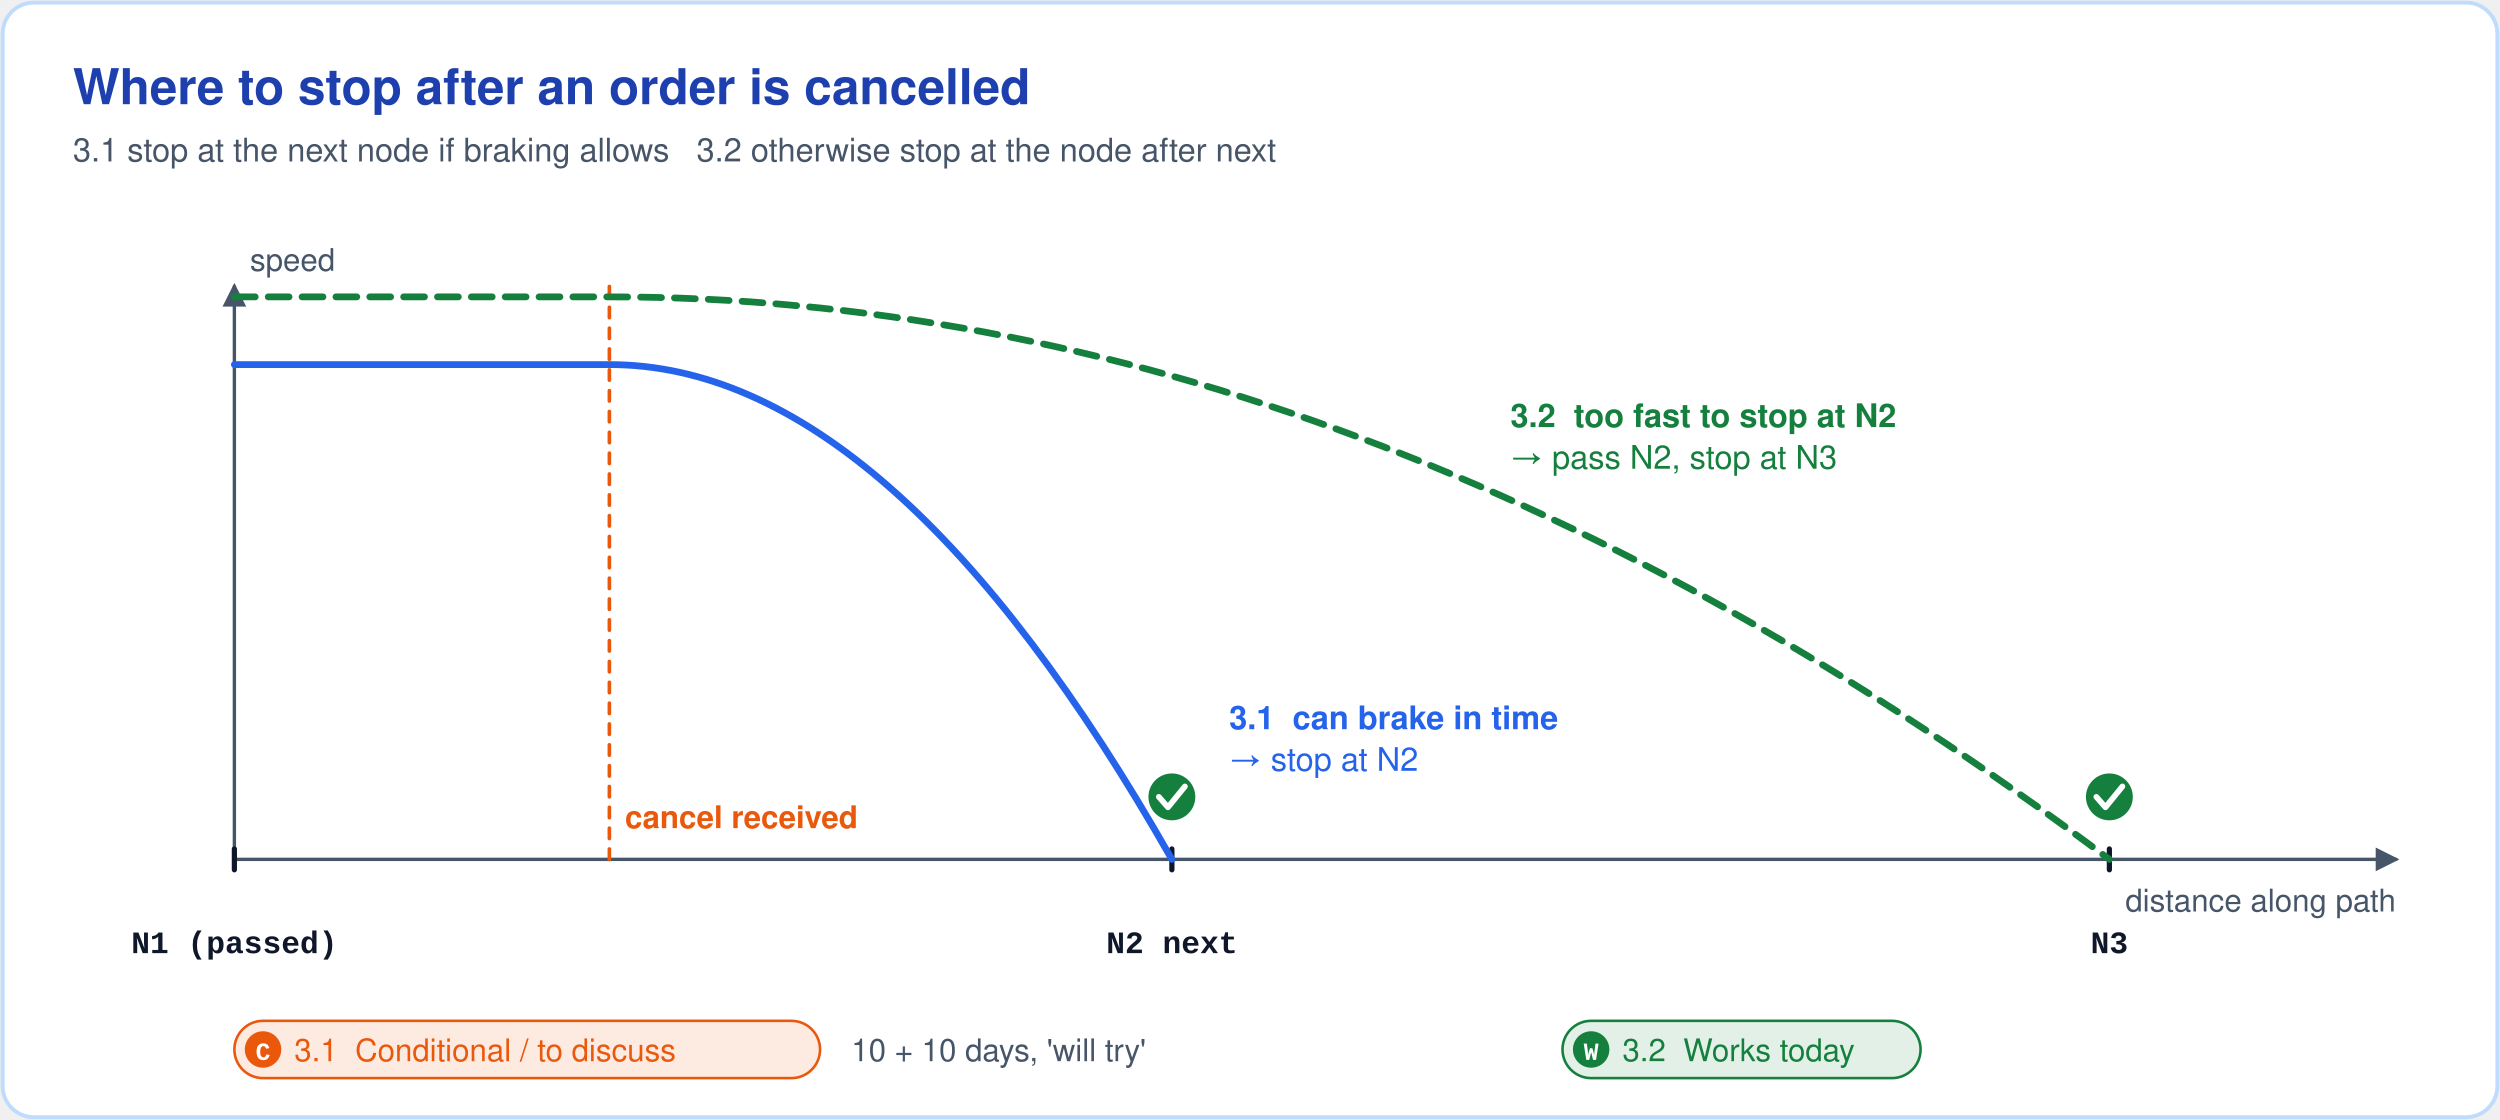
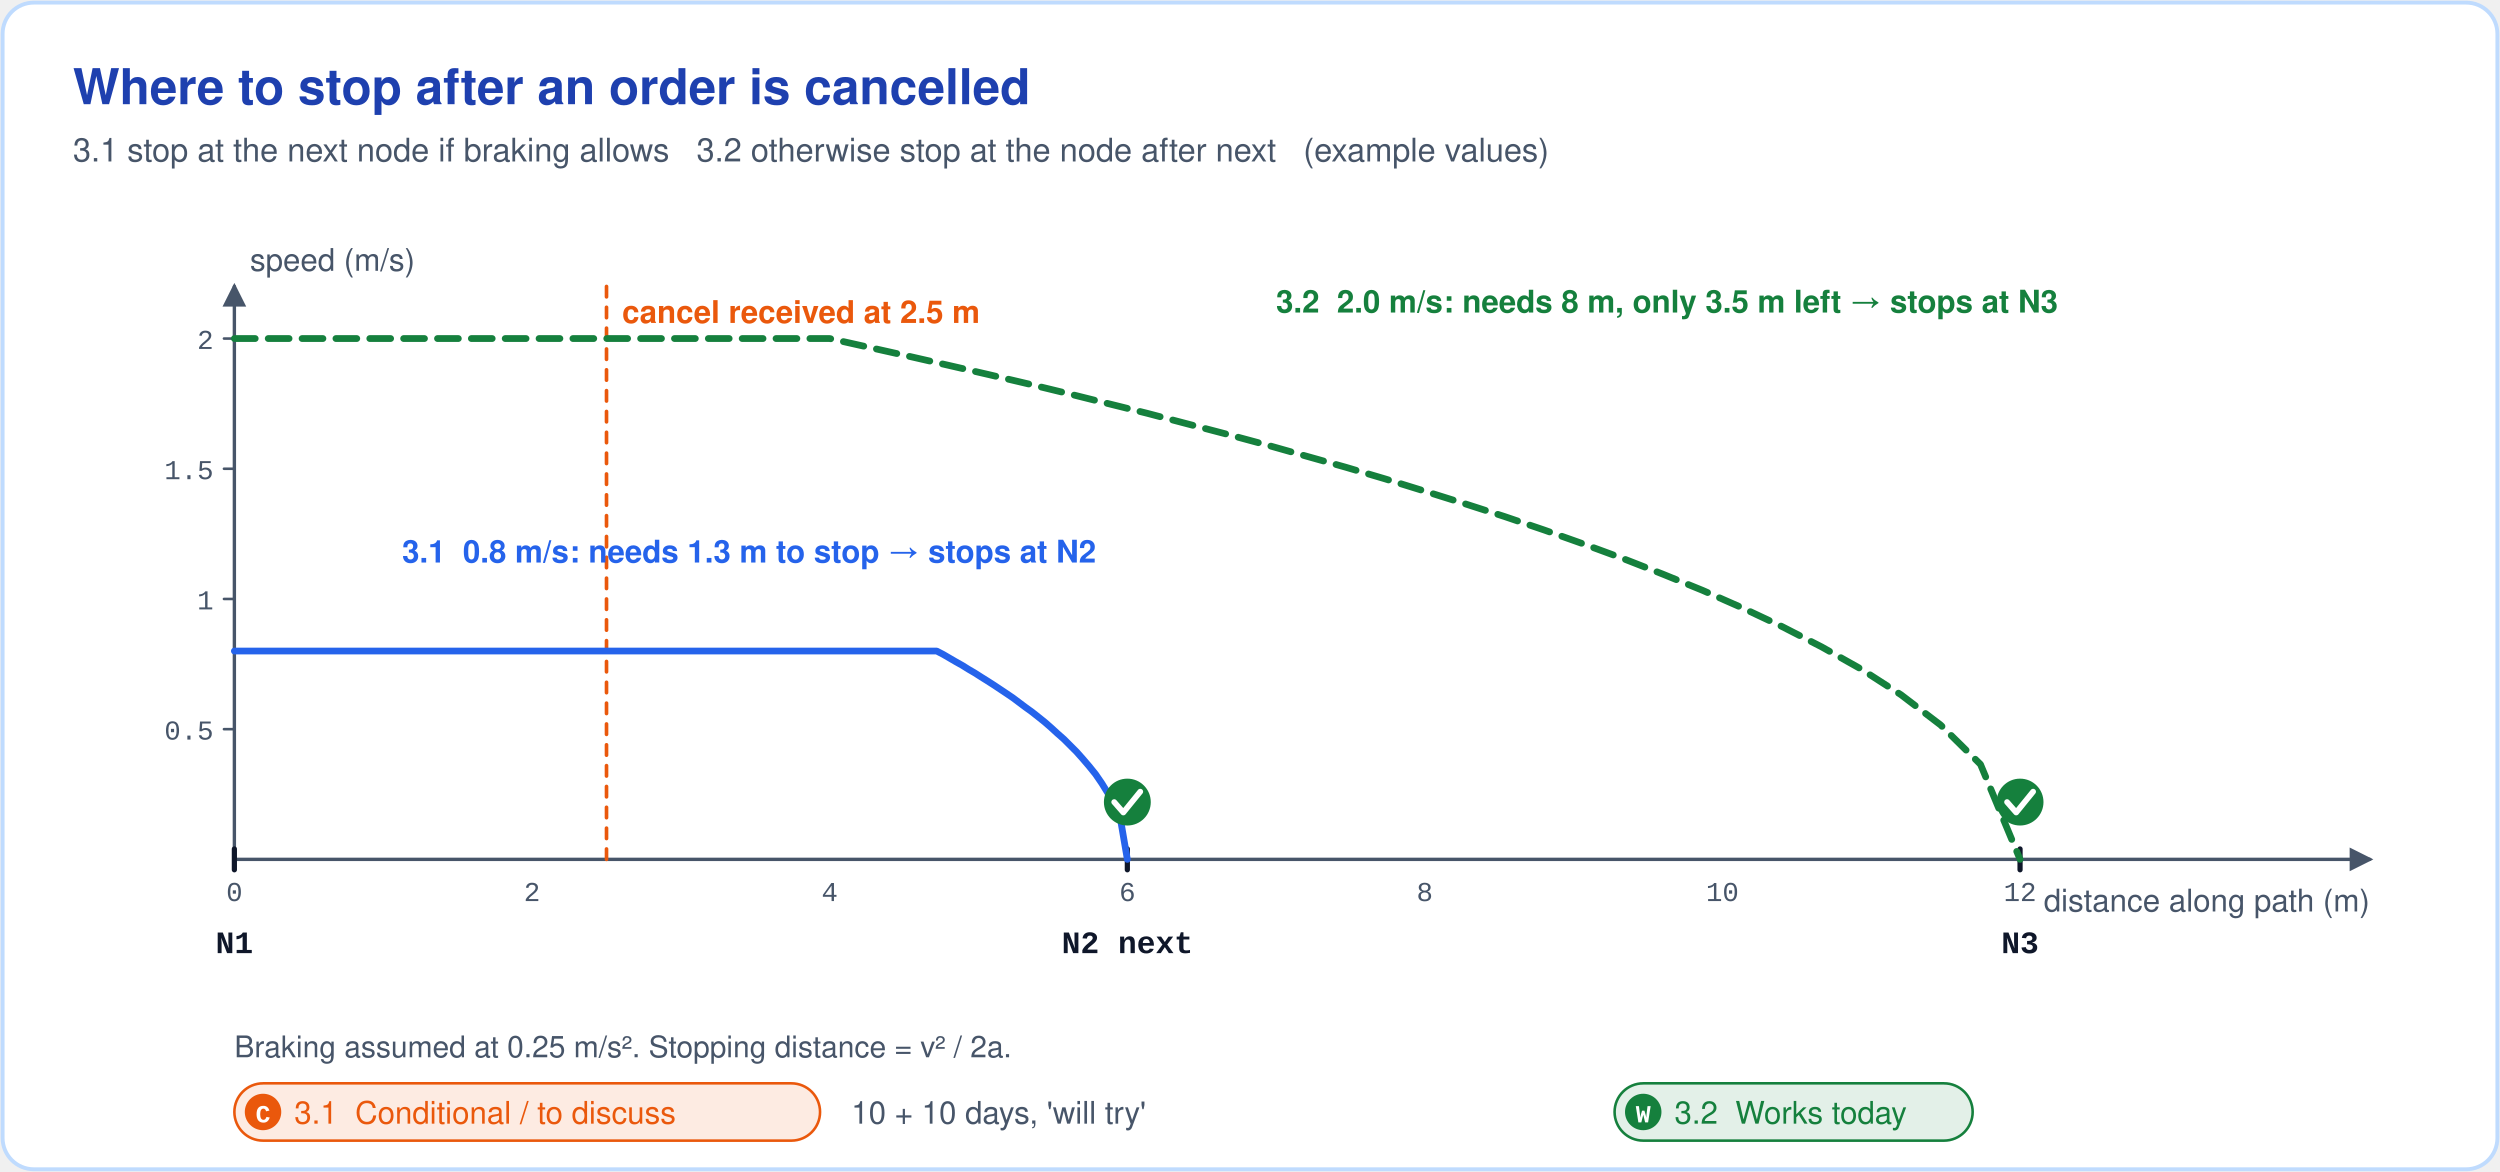
- <svg xmlns="http://www.w3.org/2000/svg" width="960" height="430" viewBox="0 0 960 430" role="img" aria-label="Where to stop after an order is cancelled">
+ <svg xmlns="http://www.w3.org/2000/svg" width="960" height="450" viewBox="0 0 960 450" role="img" aria-label="Where to stop after an order is cancelled">
  <defs>
    <marker id="ah-primary" viewBox="0 0 10 10" refX="8.5" refY="5" markerWidth="7" markerHeight="7" orient="auto-start-reverse">
      <path d="M0,0 L10,5 L0,10 z" fill="#2563EB" />
    </marker>
    <marker id="ah-secondary" viewBox="0 0 10 10" refX="8.5" refY="5" markerWidth="7" markerHeight="7" orient="auto-start-reverse">
      <path d="M0,0 L10,5 L0,10 z" fill="#3B82F6" />
    </marker>
    <marker id="ah-accent" viewBox="0 0 10 10" refX="8.5" refY="5" markerWidth="7" markerHeight="7" orient="auto-start-reverse">
      <path d="M0,0 L10,5 L0,10 z" fill="#EA580C" />
    </marker>
    <marker id="ah-bg" viewBox="0 0 10 10" refX="8.5" refY="5" markerWidth="7" markerHeight="7" orient="auto-start-reverse">
      <path d="M0,0 L10,5 L0,10 z" fill="#EFF6FF" />
    </marker>
    <marker id="ah-fg" viewBox="0 0 10 10" refX="8.5" refY="5" markerWidth="7" markerHeight="7" orient="auto-start-reverse">
      <path d="M0,0 L10,5 L0,10 z" fill="#1E40AF" />
    </marker>
    <marker id="ah-card" viewBox="0 0 10 10" refX="8.5" refY="5" markerWidth="7" markerHeight="7" orient="auto-start-reverse">
      <path d="M0,0 L10,5 L0,10 z" fill="#FFFFFF" />
    </marker>
    <marker id="ah-muted" viewBox="0 0 10 10" refX="8.5" refY="5" markerWidth="7" markerHeight="7" orient="auto-start-reverse">
      <path d="M0,0 L10,5 L0,10 z" fill="#E9EFF8" />
    </marker>
    <marker id="ah-mutedfg" viewBox="0 0 10 10" refX="8.5" refY="5" markerWidth="7" markerHeight="7" orient="auto-start-reverse">
      <path d="M0,0 L10,5 L0,10 z" fill="#475569" />
    </marker>
    <marker id="ah-border" viewBox="0 0 10 10" refX="8.5" refY="5" markerWidth="7" markerHeight="7" orient="auto-start-reverse">
      <path d="M0,0 L10,5 L0,10 z" fill="#BFDBFE" />
    </marker>
    <marker id="ah-red" viewBox="0 0 10 10" refX="8.5" refY="5" markerWidth="7" markerHeight="7" orient="auto-start-reverse">
      <path d="M0,0 L10,5 L0,10 z" fill="#DC2626" />
    </marker>
    <marker id="ah-green" viewBox="0 0 10 10" refX="8.5" refY="5" markerWidth="7" markerHeight="7" orient="auto-start-reverse">
      <path d="M0,0 L10,5 L0,10 z" fill="#15803D" />
    </marker>
    <marker id="ah-teal" viewBox="0 0 10 10" refX="8.5" refY="5" markerWidth="7" markerHeight="7" orient="auto-start-reverse">
      <path d="M0,0 L10,5 L0,10 z" fill="#0E7490" />
    </marker>
    <marker id="ah-slate" viewBox="0 0 10 10" refX="8.5" refY="5" markerWidth="7" markerHeight="7" orient="auto-start-reverse">
      <path d="M0,0 L10,5 L0,10 z" fill="#64748B" />
    </marker>
    <marker id="ah-ink" viewBox="0 0 10 10" refX="8.5" refY="5" markerWidth="7" markerHeight="7" orient="auto-start-reverse">
      <path d="M0,0 L10,5 L0,10 z" fill="#0F172A" />
    </marker>
    <marker id="ah-tape" viewBox="0 0 10 10" refX="8.5" refY="5" markerWidth="7" markerHeight="7" orient="auto-start-reverse">
      <path d="M0,0 L10,5 L0,10 z" fill="#94A3B8" />
    </marker>
    <pattern id="hatch-red" width="8" height="8" patternUnits="userSpaceOnUse" patternTransform="rotate(45)">
      <rect width="8" height="8" fill="#DC2626" opacity="0.08" />
      <line x1="0" y1="0" x2="0" y2="8" stroke="#DC2626" stroke-width="2" opacity="0.35" />
    </pattern>
  </defs>
-   <rect x="1" y="1" width="958" height="428" rx="12" fill="#FFFFFF" stroke="#BFDBFE" stroke-width="1.5" />
+   <rect x="1" y="1" width="958" height="448" rx="12" fill="#FFFFFF" stroke="#BFDBFE" stroke-width="1.5" />
  <text x="28" y="40" font-family="'IBM Plex Sans', 'Segoe UI', Helvetica, Arial, sans-serif" font-size="19" font-weight="600" fill="#1E40AF" text-anchor="start" style="white-space:pre" xml:space="preserve">Where to stop after an order is cancelled</text>
-   <text x="28" y="62" font-family="'IBM Plex Sans', 'Segoe UI', Helvetica, Arial, sans-serif" font-size="12.5" font-weight="400" fill="#475569" text-anchor="start" style="white-space:pre" xml:space="preserve">3.1 stop at the next node if braking allows   3.2 otherwise stop at the node after next</text>
-   <line x1="90" y1="330" x2="920" y2="330" stroke="#475569" stroke-width="1.3" stroke-linecap="round" marker-end="url(#ah-mutedfg)" />
+   <text x="28" y="62" font-family="'IBM Plex Sans', 'Segoe UI', Helvetica, Arial, sans-serif" font-size="12.5" font-weight="400" fill="#475569" text-anchor="start" style="white-space:pre" xml:space="preserve">3.1 stop at the next node if braking allows   3.2 otherwise stop at the node after next   (example values)</text>
+   <line x1="90" y1="330" x2="910" y2="330" stroke="#475569" stroke-width="1.3" stroke-linecap="round" marker-end="url(#ah-mutedfg)" />
  <line x1="90" y1="330" x2="90" y2="110" stroke="#475569" stroke-width="1.3" stroke-linecap="round" marker-end="url(#ah-mutedfg)" />
-   <text x="920" y="350" font-family="'IBM Plex Sans', 'Segoe UI', Helvetica, Arial, sans-serif" font-size="12" font-weight="400" fill="#475569" text-anchor="end" style="white-space:pre" xml:space="preserve">distance along path</text>
-   <text x="96" y="104" font-family="'IBM Plex Sans', 'Segoe UI', Helvetica, Arial, sans-serif" font-size="12" font-weight="400" fill="#475569" text-anchor="start" style="white-space:pre" xml:space="preserve">speed</text>
-   <line x1="234" y1="110" x2="234" y2="330" stroke="#EA580C" stroke-width="1.4" stroke-linecap="round" stroke-dasharray="4 4" />
-   <text x="240" y="318" font-family="'IBM Plex Sans', 'Segoe UI', Helvetica, Arial, sans-serif" font-size="12" font-weight="600" fill="#EA580C" text-anchor="start" style="white-space:pre" xml:space="preserve">cancel received</text>
+   <text x="910" y="350" font-family="'IBM Plex Sans', 'Segoe UI', Helvetica, Arial, sans-serif" font-size="12" font-weight="400" fill="#475569" text-anchor="end" style="white-space:pre" xml:space="preserve">distance along path (m)</text>
+   <text x="96" y="104" font-family="'IBM Plex Sans', 'Segoe UI', Helvetica, Arial, sans-serif" font-size="12" font-weight="400" fill="#475569" text-anchor="start" style="white-space:pre" xml:space="preserve">speed (m/s)</text>
+   <text x="90" y="346" font-family="'JetBrains Mono', Consolas, 'Courier New', monospace" font-size="10.5" font-weight="400" fill="#475569" text-anchor="middle" style="white-space:pre" xml:space="preserve">0</text>
+   <text x="204.3" y="346" font-family="'JetBrains Mono', Consolas, 'Courier New', monospace" font-size="10.5" font-weight="400" fill="#475569" text-anchor="middle" style="white-space:pre" xml:space="preserve">2</text>
+   <text x="318.6" y="346" font-family="'JetBrains Mono', Consolas, 'Courier New', monospace" font-size="10.5" font-weight="400" fill="#475569" text-anchor="middle" style="white-space:pre" xml:space="preserve">4</text>
+   <text x="432.9" y="346" font-family="'JetBrains Mono', Consolas, 'Courier New', monospace" font-size="10.5" font-weight="400" fill="#475569" text-anchor="middle" style="white-space:pre" xml:space="preserve">6</text>
+   <text x="547.1" y="346" font-family="'JetBrains Mono', Consolas, 'Courier New', monospace" font-size="10.5" font-weight="400" fill="#475569" text-anchor="middle" style="white-space:pre" xml:space="preserve">8</text>
+   <text x="661.4" y="346" font-family="'JetBrains Mono', Consolas, 'Courier New', monospace" font-size="10.5" font-weight="400" fill="#475569" text-anchor="middle" style="white-space:pre" xml:space="preserve">10</text>
+   <text x="775.7" y="346" font-family="'JetBrains Mono', Consolas, 'Courier New', monospace" font-size="10.5" font-weight="400" fill="#475569" text-anchor="middle" style="white-space:pre" xml:space="preserve">12</text>
+   <line x1="86" y1="280" x2="90" y2="280" stroke="#475569" stroke-width="1" stroke-linecap="round" />
+   <text x="82" y="284" font-family="'JetBrains Mono', Consolas, 'Courier New', monospace" font-size="10.5" font-weight="400" fill="#475569" text-anchor="end" style="white-space:pre" xml:space="preserve">0.5</text>
+   <line x1="86" y1="230" x2="90" y2="230" stroke="#475569" stroke-width="1" stroke-linecap="round" />
+   <text x="82" y="234" font-family="'JetBrains Mono', Consolas, 'Courier New', monospace" font-size="10.5" font-weight="400" fill="#475569" text-anchor="end" style="white-space:pre" xml:space="preserve">1</text>
+   <line x1="86" y1="180" x2="90" y2="180" stroke="#475569" stroke-width="1" stroke-linecap="round" />
+   <text x="82" y="184" font-family="'JetBrains Mono', Consolas, 'Courier New', monospace" font-size="10.5" font-weight="400" fill="#475569" text-anchor="end" style="white-space:pre" xml:space="preserve">1.5</text>
+   <line x1="86" y1="130" x2="90" y2="130" stroke="#475569" stroke-width="1" stroke-linecap="round" />
+   <text x="82" y="134" font-family="'JetBrains Mono', Consolas, 'Courier New', monospace" font-size="10.5" font-weight="400" fill="#475569" text-anchor="end" style="white-space:pre" xml:space="preserve">2</text>
  <line x1="90" y1="326" x2="90" y2="334" stroke="#0F172A" stroke-width="2" stroke-linecap="round" />
-   <text x="90" y="366" font-family="'JetBrains Mono', Consolas, 'Courier New', monospace" font-size="12" font-weight="600" fill="#0F172A" text-anchor="middle" style="white-space:pre" xml:space="preserve">N1 (passed)</text>
-   <line x1="450" y1="326" x2="450" y2="334" stroke="#0F172A" stroke-width="2" stroke-linecap="round" />
-   <text x="450" y="366" font-family="'JetBrains Mono', Consolas, 'Courier New', monospace" font-size="12" font-weight="600" fill="#0F172A" text-anchor="middle" style="white-space:pre" xml:space="preserve">N2 next</text>
-   <line x1="810" y1="326" x2="810" y2="334" stroke="#0F172A" stroke-width="2" stroke-linecap="round" />
-   <text x="810" y="366" font-family="'JetBrains Mono', Consolas, 'Courier New', monospace" font-size="12" font-weight="600" fill="#0F172A" text-anchor="middle" style="white-space:pre" xml:space="preserve">N3</text>
-   <path d="M 90 140 L 234.0 140 Q 342.0 140 450.0 330" fill="none" stroke="#2563EB" stroke-width="2.6" stroke-linecap="round" stroke-linejoin="round" />
-   <circle cx="450" cy="306" r="9" fill="#15803D" />
-   <path d="M 445.0 306 L 448.5 310 L 455.0 302" fill="none" stroke="#FFFFFF" stroke-width="2.2" stroke-linecap="round" stroke-linejoin="round" />
-   <text x="472" y="280" font-family="'IBM Plex Sans', 'Segoe UI', Helvetica, Arial, sans-serif" font-size="12.5" font-weight="600" fill="#2563EB" text-anchor="start" style="white-space:pre" xml:space="preserve">3.1  can brake in time</text>
-   <text x="472" y="296" font-family="'IBM Plex Sans', 'Segoe UI', Helvetica, Arial, sans-serif" font-size="12.5" font-weight="400" fill="#2563EB" text-anchor="start" style="white-space:pre" xml:space="preserve">→ stop at N2</text>
-   <path d="M 90 114 L 234.0 114 Q 522.0 114 810.0 330" fill="none" stroke="#15803D" stroke-width="2.6" stroke-linecap="round" stroke-linejoin="round" stroke-dasharray="8 5" />
-   <circle cx="810" cy="306" r="9" fill="#15803D" />
-   <path d="M 805.0 306 L 808.5 310 L 815.0 302" fill="none" stroke="#FFFFFF" stroke-width="2.2" stroke-linecap="round" stroke-linejoin="round" />
-   <text x="580" y="164" font-family="'IBM Plex Sans', 'Segoe UI', Helvetica, Arial, sans-serif" font-size="12.5" font-weight="600" fill="#15803D" text-anchor="start" style="white-space:pre" xml:space="preserve">3.2  too fast to stop at N2</text>
-   <text x="580" y="180" font-family="'IBM Plex Sans', 'Segoe UI', Helvetica, Arial, sans-serif" font-size="12.5" font-weight="400" fill="#15803D" text-anchor="start" style="white-space:pre" xml:space="preserve">→ pass N2, stop at N3</text>
-   <rect x="90" y="392" width="224.9" height="22" rx="11" fill="#EA580C" opacity="0.12" />
-   <rect x="90" y="392" width="224.9" height="22" rx="11" fill="none" stroke="#EA580C" stroke-width="1" />
-   <circle cx="101" cy="403" r="7" fill="#EA580C" />
-   <text x="101" y="407" font-family="'JetBrains Mono', Consolas, 'Courier New', monospace" font-size="9.5" font-weight="700" fill="#FFFFFF" text-anchor="middle" style="white-space:pre" xml:space="preserve">C</text>
-   <text x="113" y="407.5" font-family="'IBM Plex Sans', 'Segoe UI', Helvetica, Arial, sans-serif" font-size="12" font-weight="500" fill="#EA580C" text-anchor="start" style="white-space:pre" xml:space="preserve">3.1  Conditional / to discuss</text>
-   <text x="326.9" y="407.5" font-family="'IBM Plex Sans', 'Segoe UI', Helvetica, Arial, sans-serif" font-size="12" font-weight="400" fill="#475569" text-anchor="start" style="white-space:pre" xml:space="preserve">10 + 10 days, 'will try'</text>
-   <rect x="600" y="392" width="137.5" height="22" rx="11" fill="#15803D" opacity="0.12" />
-   <rect x="600" y="392" width="137.5" height="22" rx="11" fill="none" stroke="#15803D" stroke-width="1" />
-   <circle cx="611" cy="403" r="7" fill="#15803D" />
-   <text x="611" y="407" font-family="'JetBrains Mono', Consolas, 'Courier New', monospace" font-size="9.5" font-weight="700" fill="#FFFFFF" text-anchor="middle" style="white-space:pre" xml:space="preserve">W</text>
-   <text x="623" y="407.5" font-family="'IBM Plex Sans', 'Segoe UI', Helvetica, Arial, sans-serif" font-size="12" font-weight="500" fill="#15803D" text-anchor="start" style="white-space:pre" xml:space="preserve">3.2  Works today</text>
+   <text x="90" y="366" font-family="'JetBrains Mono', Consolas, 'Courier New', monospace" font-size="12" font-weight="600" fill="#0F172A" text-anchor="middle" style="white-space:pre" xml:space="preserve">N1</text>
+   <line x1="432.9" y1="326" x2="432.9" y2="334" stroke="#0F172A" stroke-width="2" stroke-linecap="round" />
+   <text x="432.9" y="366" font-family="'JetBrains Mono', Consolas, 'Courier New', monospace" font-size="12" font-weight="600" fill="#0F172A" text-anchor="middle" style="white-space:pre" xml:space="preserve">N2 next</text>
+   <line x1="775.7" y1="326" x2="775.7" y2="334" stroke="#0F172A" stroke-width="2" stroke-linecap="round" />
+   <text x="775.7" y="366" font-family="'JetBrains Mono', Consolas, 'Courier New', monospace" font-size="12" font-weight="600" fill="#0F172A" text-anchor="middle" style="white-space:pre" xml:space="preserve">N3</text>
+   <line x1="232.9" y1="110" x2="232.9" y2="330" stroke="#EA580C" stroke-width="1.4" stroke-linecap="round" stroke-dasharray="4 4" />
+   <text x="238.9" y="124" font-family="'IBM Plex Sans', 'Segoe UI', Helvetica, Arial, sans-serif" font-size="12" font-weight="600" fill="#EA580C" text-anchor="start" style="white-space:pre" xml:space="preserve">cancel received at 2.5 m</text>
+   <path d="M 90.0 250.0 L 359.7 250.0 L 362.2 251.3 L 364.6 252.7 L 367.0 254.1 L 369.5 255.5 L 371.9 257.0 L 374.3 258.4 L 376.8 260.0 L 379.2 261.5 L 381.7 263.1 L 384.1 264.7 L 386.5 266.3 L 389.0 268.0 L 391.4 269.8 L 393.8 271.6 L 396.3 273.4 L 398.7 275.3 L 401.2 277.3 L 403.6 279.4 L 406.0 281.6 L 408.5 283.8 L 410.9 286.2 L 413.4 288.7 L 415.8 291.4 L 418.2 294.2 L 420.7 297.3 L 423.1 300.8 L 425.5 304.7 L 428.0 309.3 L 430.4 315.4 L 432.9 330.0" fill="none" stroke="#2563EB" stroke-width="2.6" stroke-linecap="round" stroke-linejoin="round" />
+   <circle cx="432.9" cy="308" r="9" fill="#15803D" />
+   <path d="M 427.857 308 L 431.357 312 L 437.857 304" fill="none" stroke="#FFFFFF" stroke-width="2.2" stroke-linecap="round" stroke-linejoin="round" />
+   <text x="420.9" y="216" font-family="'IBM Plex Sans', 'Segoe UI', Helvetica, Arial, sans-serif" font-size="12" font-weight="600" fill="#2563EB" text-anchor="end" style="white-space:pre" xml:space="preserve">3.1  0.8 m/s: needs 1.3 m to stop → stops at N2</text>
+   <path d="M 90.0 130.0 L 318.6 130.0 L 333.8 133.4 L 349.0 136.8 L 364.3 140.3 L 379.5 143.8 L 394.8 147.4 L 410.0 151.1 L 425.2 154.9 L 440.5 158.7 L 455.7 162.7 L 471.0 166.7 L 486.2 170.8 L 501.4 175.1 L 516.7 179.4 L 531.9 183.9 L 547.1 188.6 L 562.4 193.4 L 577.6 198.3 L 592.9 203.5 L 608.1 208.9 L 623.3 214.5 L 638.6 220.5 L 653.8 226.7 L 669.0 233.4 L 684.3 240.6 L 699.5 248.4 L 714.8 257.0 L 730.0 266.8 L 745.2 278.4 L 760.5 293.5 L 775.7 330.0" fill="none" stroke="#15803D" stroke-width="2.6" stroke-linecap="round" stroke-linejoin="round" stroke-dasharray="8 5" />
+   <circle cx="775.7" cy="308" r="9" fill="#15803D" />
+   <path d="M 770.714 308 L 774.214 312 L 780.714 304" fill="none" stroke="#FFFFFF" stroke-width="2.2" stroke-linecap="round" stroke-linejoin="round" />
+   <text x="785.7" y="134" font-family="'IBM Plex Sans', 'Segoe UI', Helvetica, Arial, sans-serif" font-size="12" font-weight="400" fill="#0F172A" text-anchor="start" style="white-space:pre" xml:space="preserve" />
+   <text x="490" y="120" font-family="'IBM Plex Sans', 'Segoe UI', Helvetica, Arial, sans-serif" font-size="12" font-weight="600" fill="#15803D" text-anchor="start" style="white-space:pre" xml:space="preserve">3.2  2.0 m/s: needs 8 m, only 3.5 m left → stops at N3</text>
+   <text x="90" y="406" font-family="'IBM Plex Sans', 'Segoe UI', Helvetica, Arial, sans-serif" font-size="11.5" font-weight="400" fill="#475569" text-anchor="start" style="white-space:pre" xml:space="preserve">Braking assumed at 0.25 m/s². Stopping distance = v² / 2a.</text>
+   <rect x="90" y="416" width="224.9" height="22" rx="11" fill="#EA580C" opacity="0.12" />
+   <rect x="90" y="416" width="224.9" height="22" rx="11" fill="none" stroke="#EA580C" stroke-width="1" />
+   <circle cx="101" cy="427" r="7" fill="#EA580C" />
+   <text x="101" y="431" font-family="'JetBrains Mono', Consolas, 'Courier New', monospace" font-size="9.5" font-weight="700" fill="#FFFFFF" text-anchor="middle" style="white-space:pre" xml:space="preserve">C</text>
+   <text x="113" y="431.5" font-family="'IBM Plex Sans', 'Segoe UI', Helvetica, Arial, sans-serif" font-size="12" font-weight="500" fill="#EA580C" text-anchor="start" style="white-space:pre" xml:space="preserve">3.1  Conditional / to discuss</text>
+   <text x="326.9" y="431.5" font-family="'IBM Plex Sans', 'Segoe UI', Helvetica, Arial, sans-serif" font-size="12" font-weight="400" fill="#475569" text-anchor="start" style="white-space:pre" xml:space="preserve">10 + 10 days, 'will try'</text>
+   <rect x="620" y="416" width="137.5" height="22" rx="11" fill="#15803D" opacity="0.12" />
+   <rect x="620" y="416" width="137.5" height="22" rx="11" fill="none" stroke="#15803D" stroke-width="1" />
+   <circle cx="631" cy="427" r="7" fill="#15803D" />
+   <text x="631" y="431" font-family="'JetBrains Mono', Consolas, 'Courier New', monospace" font-size="9.5" font-weight="700" fill="#FFFFFF" text-anchor="middle" style="white-space:pre" xml:space="preserve">W</text>
+   <text x="643" y="431.5" font-family="'IBM Plex Sans', 'Segoe UI', Helvetica, Arial, sans-serif" font-size="12" font-weight="500" fill="#15803D" text-anchor="start" style="white-space:pre" xml:space="preserve">3.2  Works today</text>
</svg>
